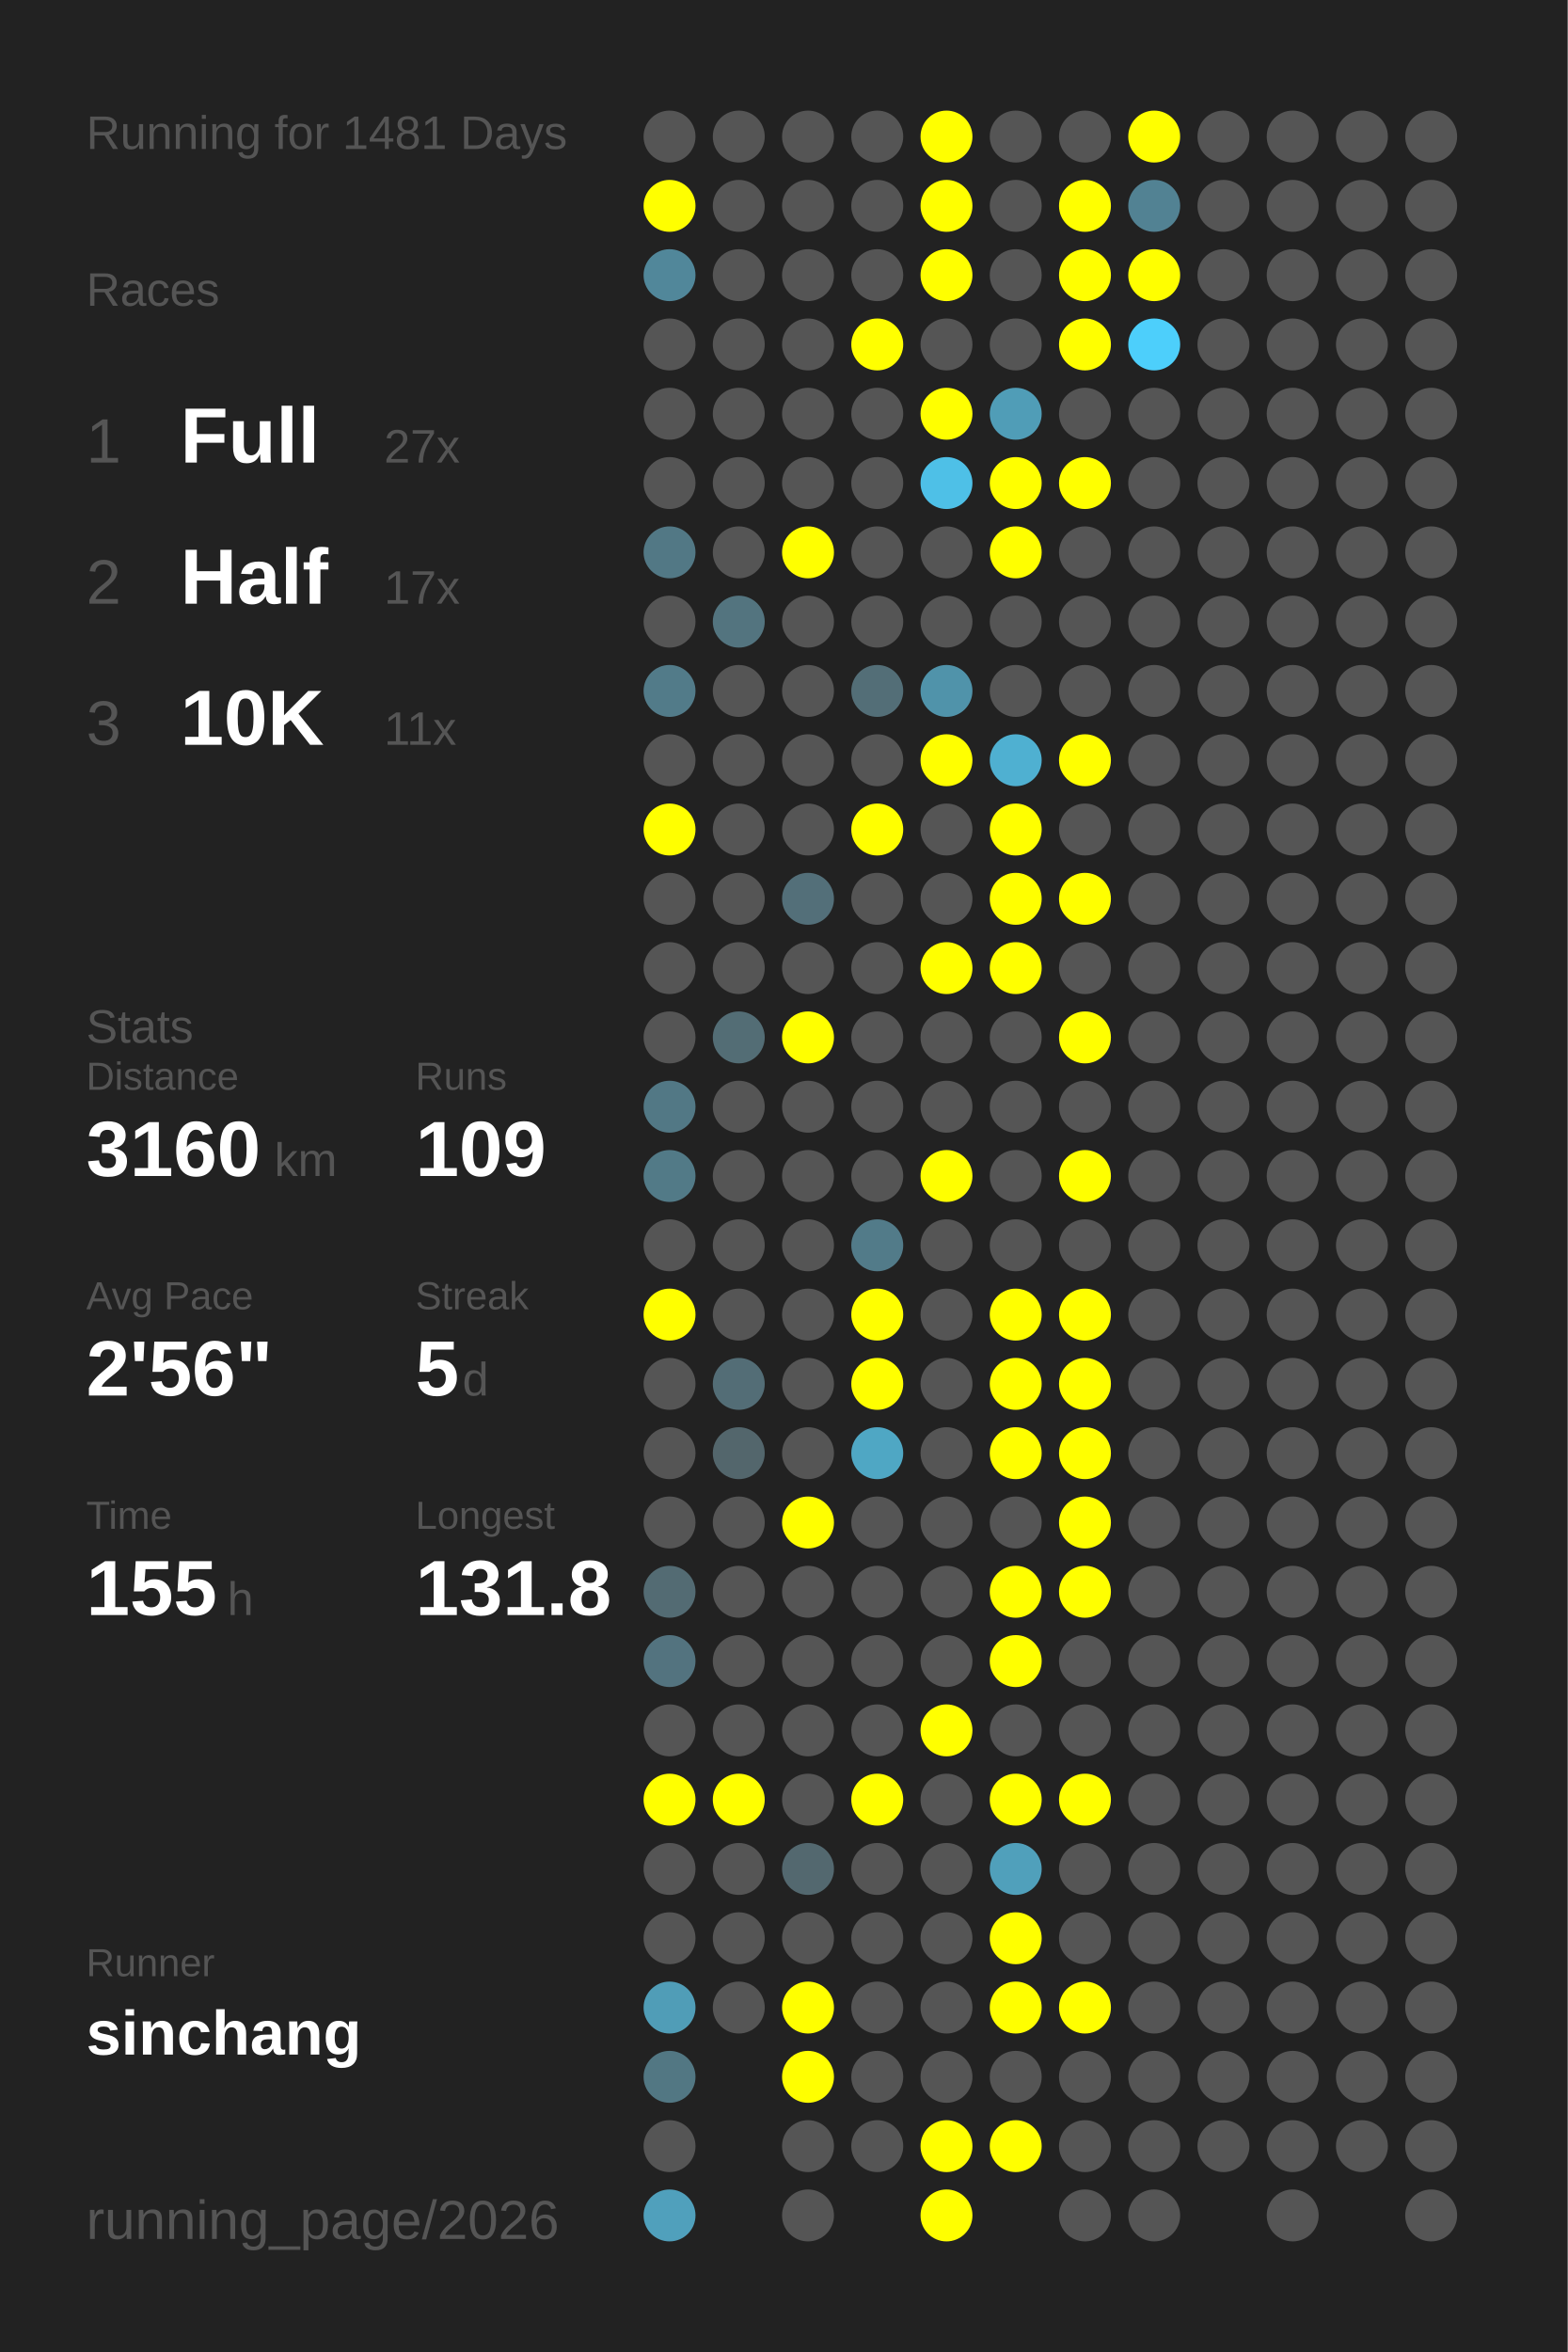
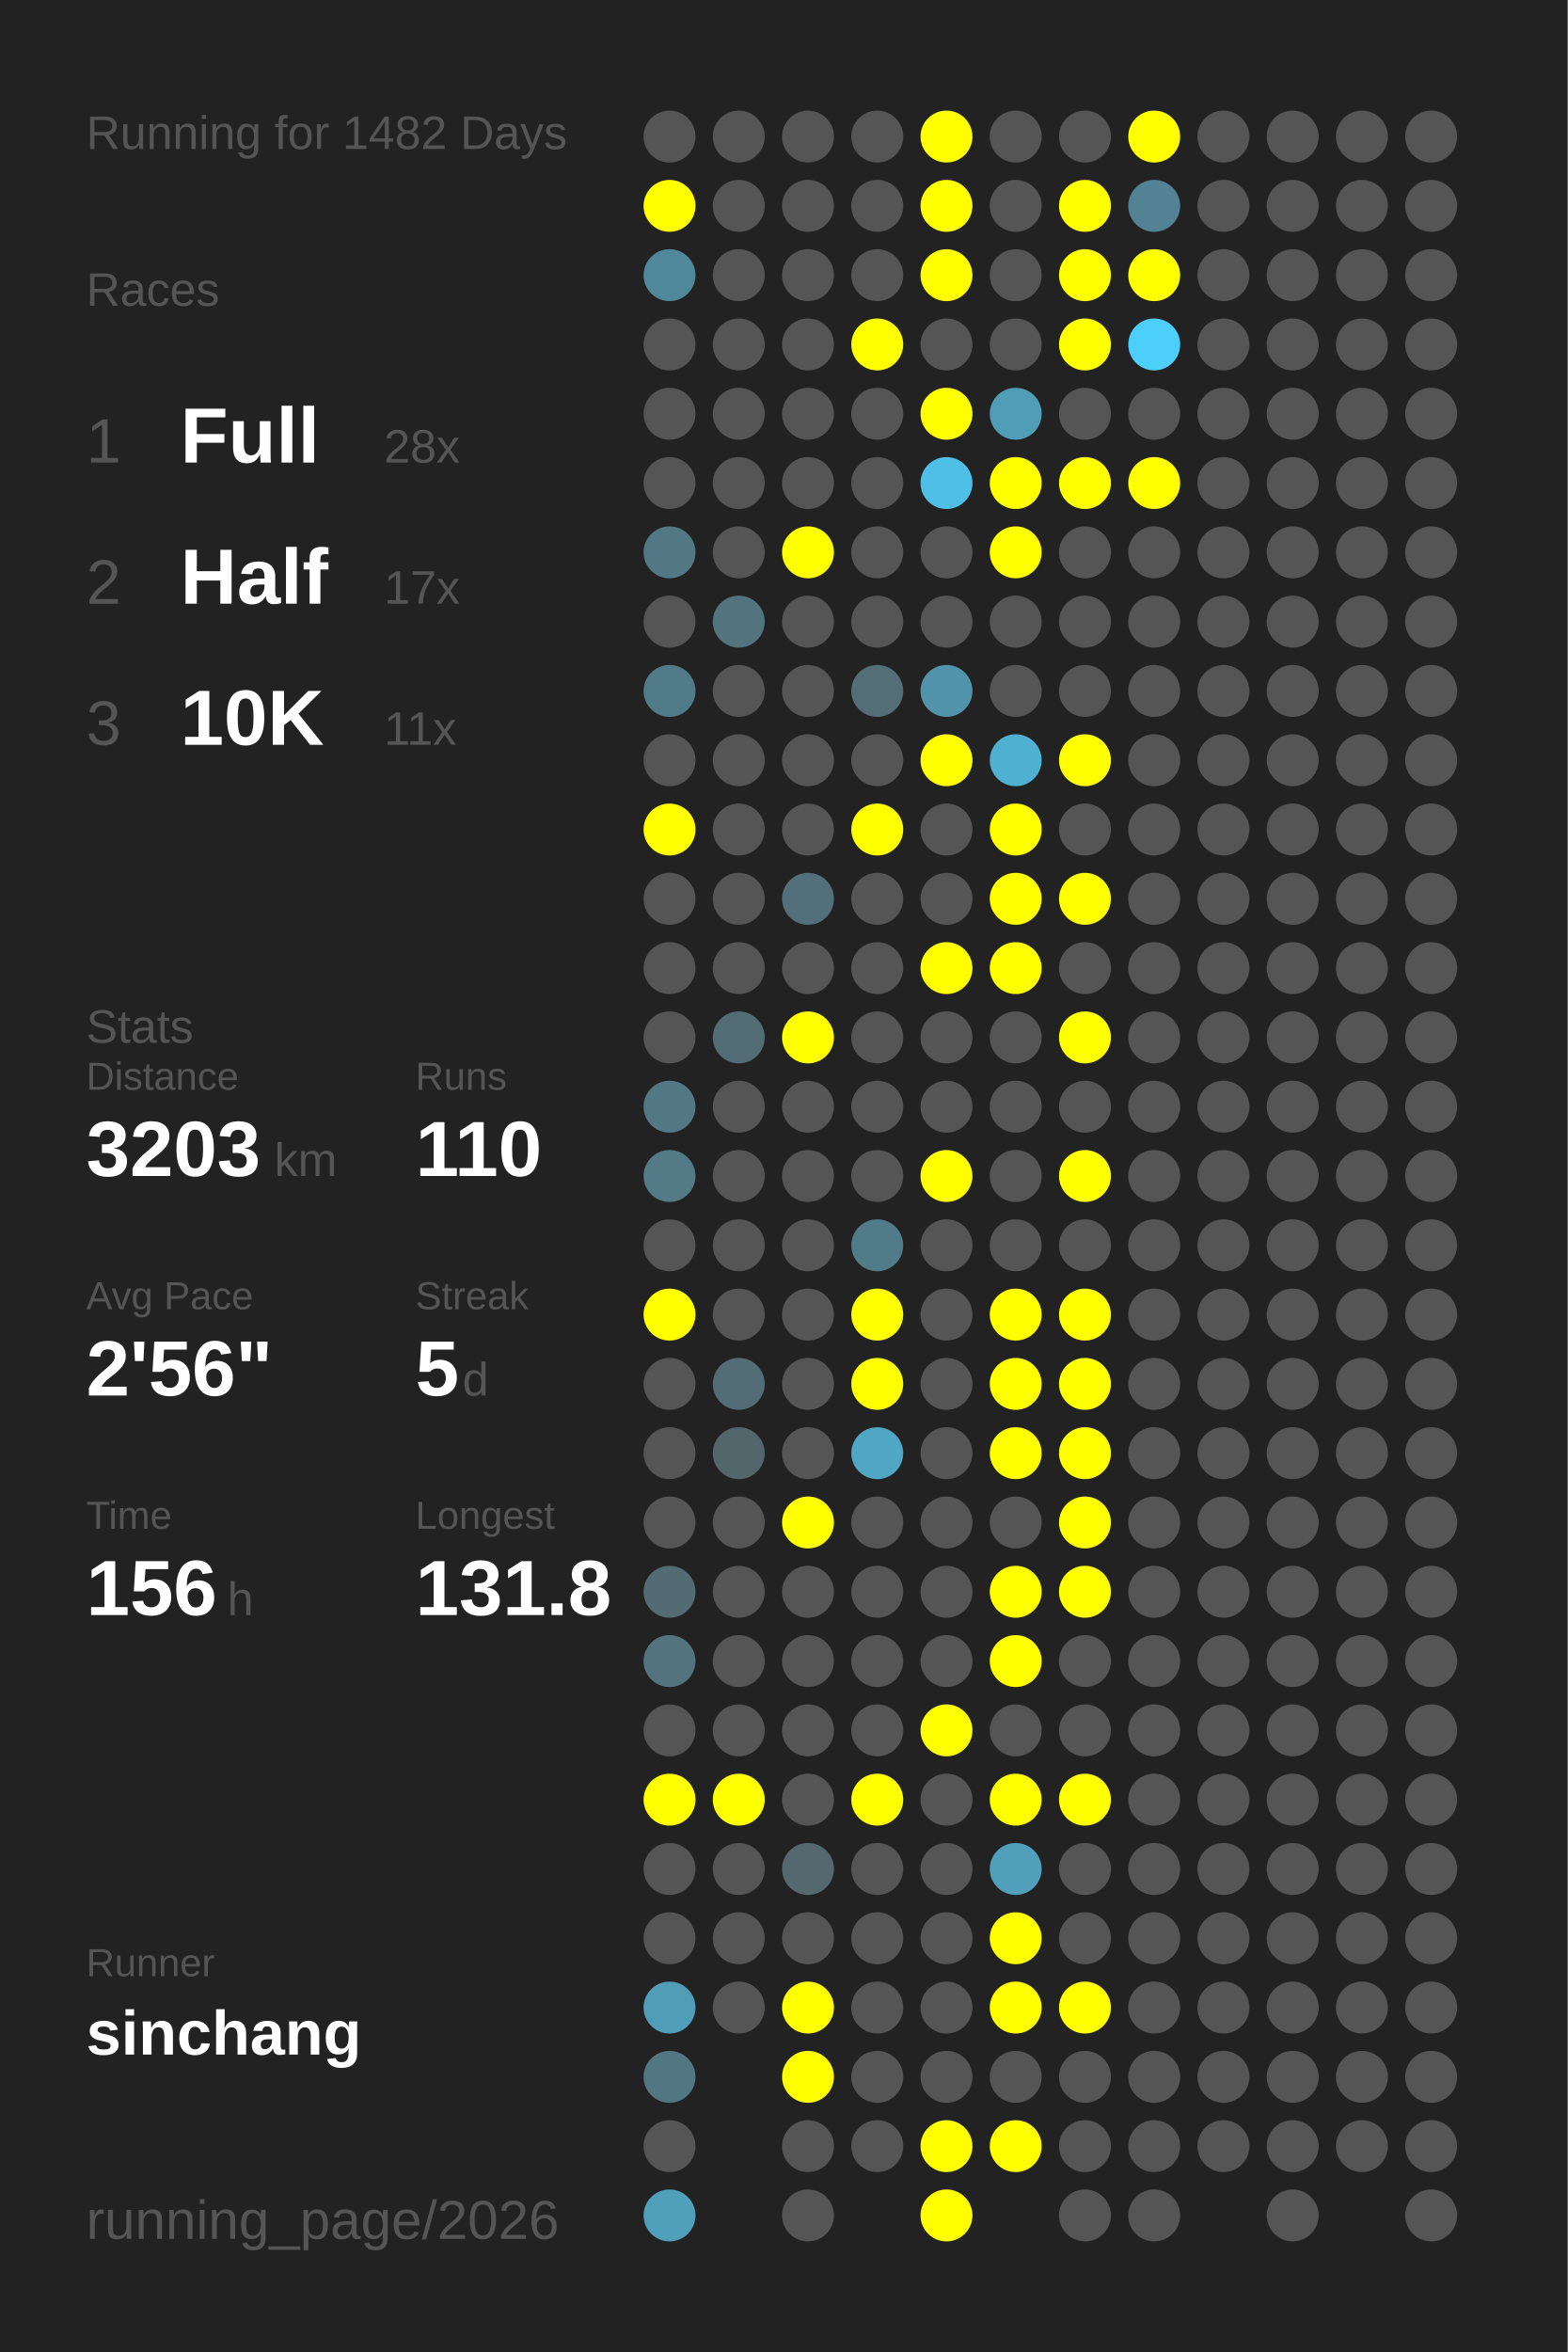
<svg xmlns="http://www.w3.org/2000/svg" baseProfile="full" height="300mm" version="1.1" viewBox="0,0,200,300" width="200mm">
  <defs />
  <rect fill="#222222" height="300" width="200" x="0" y="0" />
-   <text fill="#555555" style="font-size:6px; font-family:Arial;" x="11" y="19">Running for 1481 Days</text>
+   <text fill="#555555" style="font-size:6px; font-family:Arial;" x="11" y="19">Running for 1482 Days</text>
  <text fill="#555555" style="font-size:6px; font-family:Arial;" x="11" y="39">Races</text>
  <text fill="#555555" style="font-size:8px; font-family:Arial;" x="11" y="59">1</text>
  <text fill="#FFFFFF" style="font-size:10px; font-family:Arial; font-weight:bold;" x="23" y="59">Full</text>
-   <text fill="#555555" style="font-size:6px; font-family:Arial;" x="49" y="59">27x</text>
+   <text fill="#555555" style="font-size:6px; font-family:Arial;" x="49" y="59">28x</text>
  <text fill="#555555" style="font-size:8px; font-family:Arial;" x="11" y="77">2</text>
  <text fill="#FFFFFF" style="font-size:10px; font-family:Arial; font-weight:bold;" x="23" y="77">Half</text>
  <text fill="#555555" style="font-size:6px; font-family:Arial;" x="49" y="77">17x</text>
  <text fill="#555555" style="font-size:8px; font-family:Arial;" x="11" y="95">3</text>
  <text fill="#FFFFFF" style="font-size:10px; font-family:Arial; font-weight:bold;" x="23" y="95">10K</text>
  <text fill="#555555" style="font-size:6px; font-family:Arial;" x="49" y="95">11x</text>
  <text fill="#555555" style="font-size:6px; font-family:Arial;" x="11" y="133">Stats</text>
  <text fill="#555555" style="font-size:5px; font-family:Arial;" x="11" y="139">Distance</text>
-   <text fill="#FFFFFF" style="font-size:10px; font-family:Arial; font-weight:bold;" x="11" y="150">3160</text>
+   <text fill="#FFFFFF" style="font-size:10px; font-family:Arial; font-weight:bold;" x="11" y="150">3203</text>
  <text fill="#555555" style="font-size:6px; font-family:Arial;" x="35" y="150">km</text>
  <text fill="#555555" style="font-size:5px; font-family:Arial;" x="53" y="139">Runs</text>
-   <text fill="#FFFFFF" style="font-size:10px; font-family:Arial; font-weight:bold;" x="53" y="150">109</text>
+   <text fill="#FFFFFF" style="font-size:10px; font-family:Arial; font-weight:bold;" x="53" y="150">110</text>
  <text fill="#555555" style="font-size:5px; font-family:Arial;" x="11" y="167">Avg Pace</text>
  <text fill="#FFFFFF" style="font-size:10px; font-family:Arial; font-weight:bold;" x="11" y="178">2'56"</text>
  <text fill="#555555" style="font-size:5px; font-family:Arial;" x="53" y="167">Streak</text>
  <text fill="#FFFFFF" style="font-size:10px; font-family:Arial; font-weight:bold;" x="53" y="178">5</text>
  <text fill="#555555" style="font-size:6px; font-family:Arial;" x="59" y="178">d</text>
  <text fill="#555555" style="font-size:5px; font-family:Arial;" x="11" y="195">Time</text>
-   <text fill="#FFFFFF" style="font-size:10px; font-family:Arial; font-weight:bold;" x="11" y="206">155</text>
+   <text fill="#FFFFFF" style="font-size:10px; font-family:Arial; font-weight:bold;" x="11" y="206">156</text>
  <text fill="#555555" style="font-size:6px; font-family:Arial;" x="29" y="206">h</text>
  <text fill="#555555" style="font-size:5px; font-family:Arial;" x="53" y="195">Longest</text>
  <text fill="#FFFFFF" style="font-size:10px; font-family:Arial; font-weight:bold;" x="53" y="206">131.8</text>
  <text fill="#555555" style="font-size:5px; font-family:Arial;" x="11" y="252.065">Runner</text>
  <text fill="#FFFFFF" style="font-size:8px; font-family:Arial; font-weight:bold;" x="11" y="262.065">sinchang</text>
  <text fill="#555555" style="font-size:7px; font-family:Arial;" x="11" y="285.581">running_page/2026</text>
  <circle cx="85.417" cy="17.419" fill="#555555" r="3.312" />
  <circle cx="85.417" cy="26.258" fill="#FFFF00" r="3.312" />
  <circle cx="85.417" cy="35.097" fill="#51879a" r="3.312" />
  <circle cx="85.417" cy="43.935" fill="#555555" r="3.312" />
  <circle cx="85.417" cy="52.774" fill="#555555" r="3.312" />
  <circle cx="85.417" cy="61.613" fill="#555555" r="3.312" />
  <circle cx="85.417" cy="70.452" fill="#527885" r="3.312" />
  <circle cx="85.417" cy="79.29" fill="#555555" r="3.312" />
  <circle cx="85.417" cy="88.129" fill="#527b89" r="3.312" />
  <circle cx="85.417" cy="96.968" fill="#555555" r="3.312" />
  <circle cx="85.417" cy="105.806" fill="#FFFF00" r="3.312" />
  <circle cx="85.417" cy="114.645" fill="#555555" r="3.312" />
  <circle cx="85.417" cy="123.484" fill="#555555" r="3.312" />
  <circle cx="85.417" cy="132.323" fill="#555555" r="3.312" />
  <circle cx="85.417" cy="141.161" fill="#527885" r="3.312" />
  <circle cx="85.417" cy="150" fill="#527a87" r="3.312" />
  <circle cx="85.417" cy="158.839" fill="#555555" r="3.312" />
  <circle cx="85.417" cy="167.677" fill="#FFFF00" r="3.312" />
  <circle cx="85.417" cy="176.516" fill="#555555" r="3.312" />
  <circle cx="85.417" cy="185.355" fill="#555555" r="3.312" />
  <circle cx="85.417" cy="194.194" fill="#555555" r="3.312" />
  <circle cx="85.417" cy="203.032" fill="#536b73" r="3.312" />
  <circle cx="85.417" cy="211.871" fill="#53737f" r="3.312" />
  <circle cx="85.417" cy="220.71" fill="#555555" r="3.312" />
  <circle cx="85.417" cy="229.548" fill="#FFFF00" r="3.312" />
  <circle cx="85.417" cy="238.387" fill="#555555" r="3.312" />
  <circle cx="85.417" cy="247.226" fill="#555555" r="3.312" />
  <circle cx="85.417" cy="256.065" fill="#509db7" r="3.312" />
  <circle cx="85.417" cy="264.903" fill="#527783" r="3.312" />
  <circle cx="85.417" cy="273.742" fill="#555555" r="3.312" />
  <circle cx="85.417" cy="282.581" fill="#50a0bc" r="3.312" />
  <circle cx="94.25" cy="17.419" fill="#555555" r="3.312" />
  <circle cx="94.25" cy="26.258" fill="#555555" r="3.312" />
  <circle cx="94.25" cy="35.097" fill="#555555" r="3.312" />
  <circle cx="94.25" cy="43.935" fill="#555555" r="3.312" />
  <circle cx="94.25" cy="52.774" fill="#555555" r="3.312" />
  <circle cx="94.25" cy="61.613" fill="#555555" r="3.312" />
  <circle cx="94.25" cy="70.452" fill="#555555" r="3.312" />
  <circle cx="94.25" cy="79.29" fill="#53747f" r="3.312" />
  <circle cx="94.25" cy="88.129" fill="#555555" r="3.312" />
  <circle cx="94.25" cy="96.968" fill="#555555" r="3.312" />
  <circle cx="94.25" cy="105.806" fill="#555555" r="3.312" />
  <circle cx="94.25" cy="114.645" fill="#555555" r="3.312" />
  <circle cx="94.25" cy="123.484" fill="#555555" r="3.312" />
  <circle cx="94.25" cy="132.323" fill="#536d75" r="3.312" />
  <circle cx="94.25" cy="141.161" fill="#555555" r="3.312" />
  <circle cx="94.25" cy="150" fill="#555555" r="3.312" />
  <circle cx="94.25" cy="158.839" fill="#555555" r="3.312" />
  <circle cx="94.25" cy="167.677" fill="#555555" r="3.312" />
  <circle cx="94.25" cy="176.516" fill="#536d76" r="3.312" />
  <circle cx="94.25" cy="185.355" fill="#53666c" r="3.312" />
  <circle cx="94.25" cy="194.194" fill="#555555" r="3.312" />
  <circle cx="94.25" cy="203.032" fill="#555555" r="3.312" />
  <circle cx="94.25" cy="211.871" fill="#555555" r="3.312" />
  <circle cx="94.25" cy="220.71" fill="#555555" r="3.312" />
  <circle cx="94.25" cy="229.548" fill="#FFFF00" r="3.312" />
  <circle cx="94.25" cy="238.387" fill="#555555" r="3.312" />
  <circle cx="94.25" cy="247.226" fill="#555555" r="3.312" />
  <circle cx="94.25" cy="256.065" fill="#555555" r="3.312" />
  <circle cx="103.083" cy="17.419" fill="#555555" r="3.312" />
  <circle cx="103.083" cy="26.258" fill="#555555" r="3.312" />
  <circle cx="103.083" cy="35.097" fill="#555555" r="3.312" />
  <circle cx="103.083" cy="43.935" fill="#555555" r="3.312" />
  <circle cx="103.083" cy="52.774" fill="#555555" r="3.312" />
  <circle cx="103.083" cy="61.613" fill="#555555" r="3.312" />
  <circle cx="103.083" cy="70.452" fill="#FFFF00" r="3.312" />
  <circle cx="103.083" cy="79.29" fill="#555555" r="3.312" />
  <circle cx="103.083" cy="88.129" fill="#555555" r="3.312" />
  <circle cx="103.083" cy="96.968" fill="#555555" r="3.312" />
  <circle cx="103.083" cy="105.806" fill="#555555" r="3.312" />
  <circle cx="103.083" cy="114.645" fill="#536f79" r="3.312" />
  <circle cx="103.083" cy="123.484" fill="#555555" r="3.312" />
  <circle cx="103.083" cy="132.323" fill="#FFFF00" r="3.312" />
  <circle cx="103.083" cy="141.161" fill="#555555" r="3.312" />
  <circle cx="103.083" cy="150" fill="#555555" r="3.312" />
  <circle cx="103.083" cy="158.839" fill="#555555" r="3.312" />
  <circle cx="103.083" cy="167.677" fill="#555555" r="3.312" />
  <circle cx="103.083" cy="176.516" fill="#555555" r="3.312" />
  <circle cx="103.083" cy="185.355" fill="#555555" r="3.312" />
  <circle cx="103.083" cy="194.194" fill="#FFFF00" r="3.312" />
  <circle cx="103.083" cy="203.032" fill="#555555" r="3.312" />
  <circle cx="103.083" cy="211.871" fill="#555555" r="3.312" />
  <circle cx="103.083" cy="220.71" fill="#555555" r="3.312" />
  <circle cx="103.083" cy="229.548" fill="#555555" r="3.312" />
  <circle cx="103.083" cy="238.387" fill="#53686f" r="3.312" />
  <circle cx="103.083" cy="247.226" fill="#555555" r="3.312" />
  <circle cx="103.083" cy="256.065" fill="#FFFF00" r="3.312" />
  <circle cx="103.083" cy="264.903" fill="#FFFF00" r="3.312" />
  <circle cx="103.083" cy="273.742" fill="#555555" r="3.312" />
  <circle cx="103.083" cy="282.581" fill="#555555" r="3.312" />
  <circle cx="111.917" cy="17.419" fill="#555555" r="3.312" />
  <circle cx="111.917" cy="26.258" fill="#555555" r="3.312" />
  <circle cx="111.917" cy="35.097" fill="#555555" r="3.312" />
  <circle cx="111.917" cy="43.935" fill="#FFFF00" r="3.312" />
  <circle cx="111.917" cy="52.774" fill="#555555" r="3.312" />
  <circle cx="111.917" cy="61.613" fill="#555555" r="3.312" />
  <circle cx="111.917" cy="70.452" fill="#555555" r="3.312" />
  <circle cx="111.917" cy="79.29" fill="#555555" r="3.312" />
  <circle cx="111.917" cy="88.129" fill="#536e77" r="3.312" />
  <circle cx="111.917" cy="96.968" fill="#555555" r="3.312" />
  <circle cx="111.917" cy="105.806" fill="#FFFF00" r="3.312" />
  <circle cx="111.917" cy="114.645" fill="#555555" r="3.312" />
  <circle cx="111.917" cy="123.484" fill="#555555" r="3.312" />
  <circle cx="111.917" cy="132.323" fill="#555555" r="3.312" />
  <circle cx="111.917" cy="141.161" fill="#555555" r="3.312" />
  <circle cx="111.917" cy="150" fill="#555555" r="3.312" />
  <circle cx="111.917" cy="158.839" fill="#527b89" r="3.312" />
  <circle cx="111.917" cy="167.677" fill="#FFFF00" r="3.312" />
  <circle cx="111.917" cy="176.516" fill="#FFFF00" r="3.312" />
  <circle cx="111.917" cy="185.355" fill="#4fa7c4" r="3.312" />
  <circle cx="111.917" cy="194.194" fill="#555555" r="3.312" />
  <circle cx="111.917" cy="203.032" fill="#555555" r="3.312" />
  <circle cx="111.917" cy="211.871" fill="#555555" r="3.312" />
  <circle cx="111.917" cy="220.71" fill="#555555" r="3.312" />
  <circle cx="111.917" cy="229.548" fill="#FFFF00" r="3.312" />
  <circle cx="111.917" cy="238.387" fill="#555555" r="3.312" />
  <circle cx="111.917" cy="247.226" fill="#555555" r="3.312" />
  <circle cx="111.917" cy="256.065" fill="#555555" r="3.312" />
  <circle cx="111.917" cy="264.903" fill="#555555" r="3.312" />
  <circle cx="111.917" cy="273.742" fill="#555555" r="3.312" />
  <circle cx="120.75" cy="17.419" fill="#FFFF00" r="3.312" />
  <circle cx="120.75" cy="26.258" fill="#FFFF00" r="3.312" />
  <circle cx="120.75" cy="35.097" fill="#FFFF00" r="3.312" />
  <circle cx="120.75" cy="43.935" fill="#555555" r="3.312" />
  <circle cx="120.75" cy="52.774" fill="#FFFF00" r="3.312" />
  <circle cx="120.75" cy="61.613" fill="#4ec0e7" r="3.312" />
  <circle cx="120.75" cy="70.452" fill="#555555" r="3.312" />
  <circle cx="120.75" cy="79.29" fill="#555555" r="3.312" />
  <circle cx="120.75" cy="88.129" fill="#5093aa" r="3.312" />
  <circle cx="120.75" cy="96.968" fill="#FFFF00" r="3.312" />
  <circle cx="120.75" cy="105.806" fill="#555555" r="3.312" />
  <circle cx="120.75" cy="114.645" fill="#555555" r="3.312" />
  <circle cx="120.75" cy="123.484" fill="#FFFF00" r="3.312" />
  <circle cx="120.75" cy="132.323" fill="#555555" r="3.312" />
  <circle cx="120.75" cy="141.161" fill="#555555" r="3.312" />
  <circle cx="120.75" cy="150" fill="#FFFF00" r="3.312" />
  <circle cx="120.75" cy="158.839" fill="#555555" r="3.312" />
  <circle cx="120.75" cy="167.677" fill="#555555" r="3.312" />
  <circle cx="120.75" cy="176.516" fill="#555555" r="3.312" />
  <circle cx="120.75" cy="185.355" fill="#555555" r="3.312" />
  <circle cx="120.75" cy="194.194" fill="#555555" r="3.312" />
  <circle cx="120.75" cy="203.032" fill="#555555" r="3.312" />
  <circle cx="120.75" cy="211.871" fill="#555555" r="3.312" />
  <circle cx="120.75" cy="220.71" fill="#FFFF00" r="3.312" />
  <circle cx="120.75" cy="229.548" fill="#555555" r="3.312" />
  <circle cx="120.75" cy="238.387" fill="#555555" r="3.312" />
  <circle cx="120.75" cy="247.226" fill="#555555" r="3.312" />
  <circle cx="120.75" cy="256.065" fill="#555555" r="3.312" />
  <circle cx="120.75" cy="264.903" fill="#555555" r="3.312" />
  <circle cx="120.75" cy="273.742" fill="#FFFF00" r="3.312" />
  <circle cx="120.75" cy="282.581" fill="#FFFF00" r="3.312" />
  <circle cx="129.583" cy="17.419" fill="#555555" r="3.312" />
  <circle cx="129.583" cy="26.258" fill="#555555" r="3.312" />
  <circle cx="129.583" cy="35.097" fill="#555555" r="3.312" />
  <circle cx="129.583" cy="43.935" fill="#555555" r="3.312" />
  <circle cx="129.583" cy="52.774" fill="#509db7" r="3.312" />
  <circle cx="129.583" cy="61.613" fill="#FFFF00" r="3.312" />
  <circle cx="129.583" cy="70.452" fill="#FFFF00" r="3.312" />
  <circle cx="129.583" cy="79.29" fill="#555555" r="3.312" />
  <circle cx="129.583" cy="88.129" fill="#555555" r="3.312" />
  <circle cx="129.583" cy="96.968" fill="#4fb0d1" r="3.312" />
  <circle cx="129.583" cy="105.806" fill="#FFFF00" r="3.312" />
  <circle cx="129.583" cy="114.645" fill="#FFFF00" r="3.312" />
  <circle cx="129.583" cy="123.484" fill="#FFFF00" r="3.312" />
  <circle cx="129.583" cy="132.323" fill="#555555" r="3.312" />
  <circle cx="129.583" cy="141.161" fill="#555555" r="3.312" />
  <circle cx="129.583" cy="150" fill="#555555" r="3.312" />
  <circle cx="129.583" cy="158.839" fill="#555555" r="3.312" />
  <circle cx="129.583" cy="167.677" fill="#FFFF00" r="3.312" />
  <circle cx="129.583" cy="176.516" fill="#FFFF00" r="3.312" />
  <circle cx="129.583" cy="185.355" fill="#FFFF00" r="3.312" />
  <circle cx="129.583" cy="194.194" fill="#555555" r="3.312" />
  <circle cx="129.583" cy="203.032" fill="#FFFF00" r="3.312" />
  <circle cx="129.583" cy="211.871" fill="#FFFF00" r="3.312" />
  <circle cx="129.583" cy="220.71" fill="#555555" r="3.312" />
  <circle cx="129.583" cy="229.548" fill="#FFFF00" r="3.312" />
  <circle cx="129.583" cy="238.387" fill="#50a0bb" r="3.312" />
  <circle cx="129.583" cy="247.226" fill="#FFFF00" r="3.312" />
  <circle cx="129.583" cy="256.065" fill="#FFFF00" r="3.312" />
  <circle cx="129.583" cy="264.903" fill="#555555" r="3.312" />
  <circle cx="129.583" cy="273.742" fill="#FFFF00" r="3.312" />
  <circle cx="138.417" cy="17.419" fill="#555555" r="3.312" />
  <circle cx="138.417" cy="26.258" fill="#FFFF00" r="3.312" />
  <circle cx="138.417" cy="35.097" fill="#FFFF00" r="3.312" />
  <circle cx="138.417" cy="43.935" fill="#FFFF00" r="3.312" />
  <circle cx="138.417" cy="52.774" fill="#555555" r="3.312" />
  <circle cx="138.417" cy="61.613" fill="#FFFF00" r="3.312" />
  <circle cx="138.417" cy="70.452" fill="#555555" r="3.312" />
  <circle cx="138.417" cy="79.29" fill="#555555" r="3.312" />
  <circle cx="138.417" cy="88.129" fill="#555555" r="3.312" />
  <circle cx="138.417" cy="96.968" fill="#FFFF00" r="3.312" />
  <circle cx="138.417" cy="105.806" fill="#555555" r="3.312" />
  <circle cx="138.417" cy="114.645" fill="#FFFF00" r="3.312" />
  <circle cx="138.417" cy="123.484" fill="#555555" r="3.312" />
  <circle cx="138.417" cy="132.323" fill="#FFFF00" r="3.312" />
  <circle cx="138.417" cy="141.161" fill="#555555" r="3.312" />
  <circle cx="138.417" cy="150" fill="#FFFF00" r="3.312" />
  <circle cx="138.417" cy="158.839" fill="#555555" r="3.312" />
  <circle cx="138.417" cy="167.677" fill="#FFFF00" r="3.312" />
  <circle cx="138.417" cy="176.516" fill="#FFFF00" r="3.312" />
  <circle cx="138.417" cy="185.355" fill="#FFFF00" r="3.312" />
  <circle cx="138.417" cy="194.194" fill="#FFFF00" r="3.312" />
  <circle cx="138.417" cy="203.032" fill="#FFFF00" r="3.312" />
  <circle cx="138.417" cy="211.871" fill="#555555" r="3.312" />
  <circle cx="138.417" cy="220.71" fill="#555555" r="3.312" />
  <circle cx="138.417" cy="229.548" fill="#FFFF00" r="3.312" />
  <circle cx="138.417" cy="238.387" fill="#555555" r="3.312" />
  <circle cx="138.417" cy="247.226" fill="#555555" r="3.312" />
  <circle cx="138.417" cy="256.065" fill="#FFFF00" r="3.312" />
  <circle cx="138.417" cy="264.903" fill="#555555" r="3.312" />
  <circle cx="138.417" cy="273.742" fill="#555555" r="3.312" />
  <circle cx="138.417" cy="282.581" fill="#555555" r="3.312" />
  <circle cx="147.25" cy="17.419" fill="#FFFF00" r="3.312" />
  <circle cx="147.25" cy="26.258" fill="#528293" r="3.312" />
  <circle cx="147.25" cy="35.097" fill="#FFFF00" r="3.312" />
  <circle cx="147.25" cy="43.935" fill="#4dcffb" r="3.312" />
  <circle cx="147.25" cy="52.774" fill="#555555" r="3.312" />
-   <circle cx="147.25" cy="61.613" fill="#555555" r="3.312" />
+   <circle cx="147.25" cy="61.613" fill="#FFFF00" r="3.312" />
  <circle cx="147.25" cy="70.452" fill="#555555" r="3.312" />
  <circle cx="147.25" cy="79.29" fill="#555555" r="3.312" />
  <circle cx="147.25" cy="88.129" fill="#555555" r="3.312" />
  <circle cx="147.25" cy="96.968" fill="#555555" r="3.312" />
  <circle cx="147.25" cy="105.806" fill="#555555" r="3.312" />
  <circle cx="147.25" cy="114.645" fill="#555555" r="3.312" />
  <circle cx="147.25" cy="123.484" fill="#555555" r="3.312" />
  <circle cx="147.25" cy="132.323" fill="#555555" r="3.312" />
  <circle cx="147.25" cy="141.161" fill="#555555" r="3.312" />
  <circle cx="147.25" cy="150" fill="#555555" r="3.312" />
  <circle cx="147.25" cy="158.839" fill="#555555" r="3.312" />
  <circle cx="147.25" cy="167.677" fill="#555555" r="3.312" />
  <circle cx="147.25" cy="176.516" fill="#555555" r="3.312" />
  <circle cx="147.25" cy="185.355" fill="#555555" r="3.312" />
  <circle cx="147.25" cy="194.194" fill="#555555" r="3.312" />
  <circle cx="147.25" cy="203.032" fill="#555555" r="3.312" />
  <circle cx="147.25" cy="211.871" fill="#555555" r="3.312" />
  <circle cx="147.25" cy="220.71" fill="#555555" r="3.312" />
  <circle cx="147.25" cy="229.548" fill="#555555" r="3.312" />
  <circle cx="147.25" cy="238.387" fill="#555555" r="3.312" />
  <circle cx="147.25" cy="247.226" fill="#555555" r="3.312" />
  <circle cx="147.25" cy="256.065" fill="#555555" r="3.312" />
  <circle cx="147.25" cy="264.903" fill="#555555" r="3.312" />
  <circle cx="147.25" cy="273.742" fill="#555555" r="3.312" />
  <circle cx="147.25" cy="282.581" fill="#555555" r="3.312" />
  <circle cx="156.083" cy="17.419" fill="#555555" r="3.312" />
  <circle cx="156.083" cy="26.258" fill="#555555" r="3.312" />
  <circle cx="156.083" cy="35.097" fill="#555555" r="3.312" />
  <circle cx="156.083" cy="43.935" fill="#555555" r="3.312" />
  <circle cx="156.083" cy="52.774" fill="#555555" r="3.312" />
  <circle cx="156.083" cy="61.613" fill="#555555" r="3.312" />
  <circle cx="156.083" cy="70.452" fill="#555555" r="3.312" />
  <circle cx="156.083" cy="79.29" fill="#555555" r="3.312" />
  <circle cx="156.083" cy="88.129" fill="#555555" r="3.312" />
  <circle cx="156.083" cy="96.968" fill="#555555" r="3.312" />
  <circle cx="156.083" cy="105.806" fill="#555555" r="3.312" />
  <circle cx="156.083" cy="114.645" fill="#555555" r="3.312" />
  <circle cx="156.083" cy="123.484" fill="#555555" r="3.312" />
  <circle cx="156.083" cy="132.323" fill="#555555" r="3.312" />
  <circle cx="156.083" cy="141.161" fill="#555555" r="3.312" />
  <circle cx="156.083" cy="150" fill="#555555" r="3.312" />
  <circle cx="156.083" cy="158.839" fill="#555555" r="3.312" />
  <circle cx="156.083" cy="167.677" fill="#555555" r="3.312" />
  <circle cx="156.083" cy="176.516" fill="#555555" r="3.312" />
  <circle cx="156.083" cy="185.355" fill="#555555" r="3.312" />
  <circle cx="156.083" cy="194.194" fill="#555555" r="3.312" />
  <circle cx="156.083" cy="203.032" fill="#555555" r="3.312" />
  <circle cx="156.083" cy="211.871" fill="#555555" r="3.312" />
  <circle cx="156.083" cy="220.71" fill="#555555" r="3.312" />
  <circle cx="156.083" cy="229.548" fill="#555555" r="3.312" />
  <circle cx="156.083" cy="238.387" fill="#555555" r="3.312" />
  <circle cx="156.083" cy="247.226" fill="#555555" r="3.312" />
  <circle cx="156.083" cy="256.065" fill="#555555" r="3.312" />
  <circle cx="156.083" cy="264.903" fill="#555555" r="3.312" />
  <circle cx="156.083" cy="273.742" fill="#555555" r="3.312" />
  <circle cx="164.917" cy="17.419" fill="#555555" r="3.312" />
  <circle cx="164.917" cy="26.258" fill="#555555" r="3.312" />
  <circle cx="164.917" cy="35.097" fill="#555555" r="3.312" />
  <circle cx="164.917" cy="43.935" fill="#555555" r="3.312" />
  <circle cx="164.917" cy="52.774" fill="#555555" r="3.312" />
  <circle cx="164.917" cy="61.613" fill="#555555" r="3.312" />
  <circle cx="164.917" cy="70.452" fill="#555555" r="3.312" />
  <circle cx="164.917" cy="79.29" fill="#555555" r="3.312" />
  <circle cx="164.917" cy="88.129" fill="#555555" r="3.312" />
  <circle cx="164.917" cy="96.968" fill="#555555" r="3.312" />
  <circle cx="164.917" cy="105.806" fill="#555555" r="3.312" />
  <circle cx="164.917" cy="114.645" fill="#555555" r="3.312" />
  <circle cx="164.917" cy="123.484" fill="#555555" r="3.312" />
  <circle cx="164.917" cy="132.323" fill="#555555" r="3.312" />
  <circle cx="164.917" cy="141.161" fill="#555555" r="3.312" />
  <circle cx="164.917" cy="150" fill="#555555" r="3.312" />
  <circle cx="164.917" cy="158.839" fill="#555555" r="3.312" />
  <circle cx="164.917" cy="167.677" fill="#555555" r="3.312" />
  <circle cx="164.917" cy="176.516" fill="#555555" r="3.312" />
  <circle cx="164.917" cy="185.355" fill="#555555" r="3.312" />
  <circle cx="164.917" cy="194.194" fill="#555555" r="3.312" />
  <circle cx="164.917" cy="203.032" fill="#555555" r="3.312" />
  <circle cx="164.917" cy="211.871" fill="#555555" r="3.312" />
  <circle cx="164.917" cy="220.71" fill="#555555" r="3.312" />
  <circle cx="164.917" cy="229.548" fill="#555555" r="3.312" />
  <circle cx="164.917" cy="238.387" fill="#555555" r="3.312" />
  <circle cx="164.917" cy="247.226" fill="#555555" r="3.312" />
  <circle cx="164.917" cy="256.065" fill="#555555" r="3.312" />
  <circle cx="164.917" cy="264.903" fill="#555555" r="3.312" />
  <circle cx="164.917" cy="273.742" fill="#555555" r="3.312" />
  <circle cx="164.917" cy="282.581" fill="#555555" r="3.312" />
  <circle cx="173.75" cy="17.419" fill="#555555" r="3.312" />
  <circle cx="173.75" cy="26.258" fill="#555555" r="3.312" />
  <circle cx="173.75" cy="35.097" fill="#555555" r="3.312" />
  <circle cx="173.75" cy="43.935" fill="#555555" r="3.312" />
  <circle cx="173.75" cy="52.774" fill="#555555" r="3.312" />
  <circle cx="173.75" cy="61.613" fill="#555555" r="3.312" />
  <circle cx="173.75" cy="70.452" fill="#555555" r="3.312" />
  <circle cx="173.75" cy="79.29" fill="#555555" r="3.312" />
  <circle cx="173.75" cy="88.129" fill="#555555" r="3.312" />
  <circle cx="173.75" cy="96.968" fill="#555555" r="3.312" />
  <circle cx="173.75" cy="105.806" fill="#555555" r="3.312" />
  <circle cx="173.75" cy="114.645" fill="#555555" r="3.312" />
  <circle cx="173.75" cy="123.484" fill="#555555" r="3.312" />
  <circle cx="173.75" cy="132.323" fill="#555555" r="3.312" />
  <circle cx="173.75" cy="141.161" fill="#555555" r="3.312" />
  <circle cx="173.75" cy="150" fill="#555555" r="3.312" />
  <circle cx="173.75" cy="158.839" fill="#555555" r="3.312" />
  <circle cx="173.75" cy="167.677" fill="#555555" r="3.312" />
  <circle cx="173.75" cy="176.516" fill="#555555" r="3.312" />
  <circle cx="173.75" cy="185.355" fill="#555555" r="3.312" />
  <circle cx="173.75" cy="194.194" fill="#555555" r="3.312" />
  <circle cx="173.75" cy="203.032" fill="#555555" r="3.312" />
  <circle cx="173.75" cy="211.871" fill="#555555" r="3.312" />
  <circle cx="173.75" cy="220.71" fill="#555555" r="3.312" />
  <circle cx="173.75" cy="229.548" fill="#555555" r="3.312" />
  <circle cx="173.75" cy="238.387" fill="#555555" r="3.312" />
  <circle cx="173.75" cy="247.226" fill="#555555" r="3.312" />
  <circle cx="173.75" cy="256.065" fill="#555555" r="3.312" />
  <circle cx="173.75" cy="264.903" fill="#555555" r="3.312" />
  <circle cx="173.75" cy="273.742" fill="#555555" r="3.312" />
  <circle cx="182.583" cy="17.419" fill="#555555" r="3.312" />
  <circle cx="182.583" cy="26.258" fill="#555555" r="3.312" />
  <circle cx="182.583" cy="35.097" fill="#555555" r="3.312" />
  <circle cx="182.583" cy="43.935" fill="#555555" r="3.312" />
  <circle cx="182.583" cy="52.774" fill="#555555" r="3.312" />
  <circle cx="182.583" cy="61.613" fill="#555555" r="3.312" />
  <circle cx="182.583" cy="70.452" fill="#555555" r="3.312" />
  <circle cx="182.583" cy="79.29" fill="#555555" r="3.312" />
  <circle cx="182.583" cy="88.129" fill="#555555" r="3.312" />
  <circle cx="182.583" cy="96.968" fill="#555555" r="3.312" />
  <circle cx="182.583" cy="105.806" fill="#555555" r="3.312" />
  <circle cx="182.583" cy="114.645" fill="#555555" r="3.312" />
  <circle cx="182.583" cy="123.484" fill="#555555" r="3.312" />
  <circle cx="182.583" cy="132.323" fill="#555555" r="3.312" />
  <circle cx="182.583" cy="141.161" fill="#555555" r="3.312" />
  <circle cx="182.583" cy="150" fill="#555555" r="3.312" />
  <circle cx="182.583" cy="158.839" fill="#555555" r="3.312" />
  <circle cx="182.583" cy="167.677" fill="#555555" r="3.312" />
  <circle cx="182.583" cy="176.516" fill="#555555" r="3.312" />
  <circle cx="182.583" cy="185.355" fill="#555555" r="3.312" />
  <circle cx="182.583" cy="194.194" fill="#555555" r="3.312" />
  <circle cx="182.583" cy="203.032" fill="#555555" r="3.312" />
  <circle cx="182.583" cy="211.871" fill="#555555" r="3.312" />
  <circle cx="182.583" cy="220.71" fill="#555555" r="3.312" />
  <circle cx="182.583" cy="229.548" fill="#555555" r="3.312" />
  <circle cx="182.583" cy="238.387" fill="#555555" r="3.312" />
  <circle cx="182.583" cy="247.226" fill="#555555" r="3.312" />
  <circle cx="182.583" cy="256.065" fill="#555555" r="3.312" />
  <circle cx="182.583" cy="264.903" fill="#555555" r="3.312" />
  <circle cx="182.583" cy="273.742" fill="#555555" r="3.312" />
  <circle cx="182.583" cy="282.581" fill="#555555" r="3.312" />
</svg>
